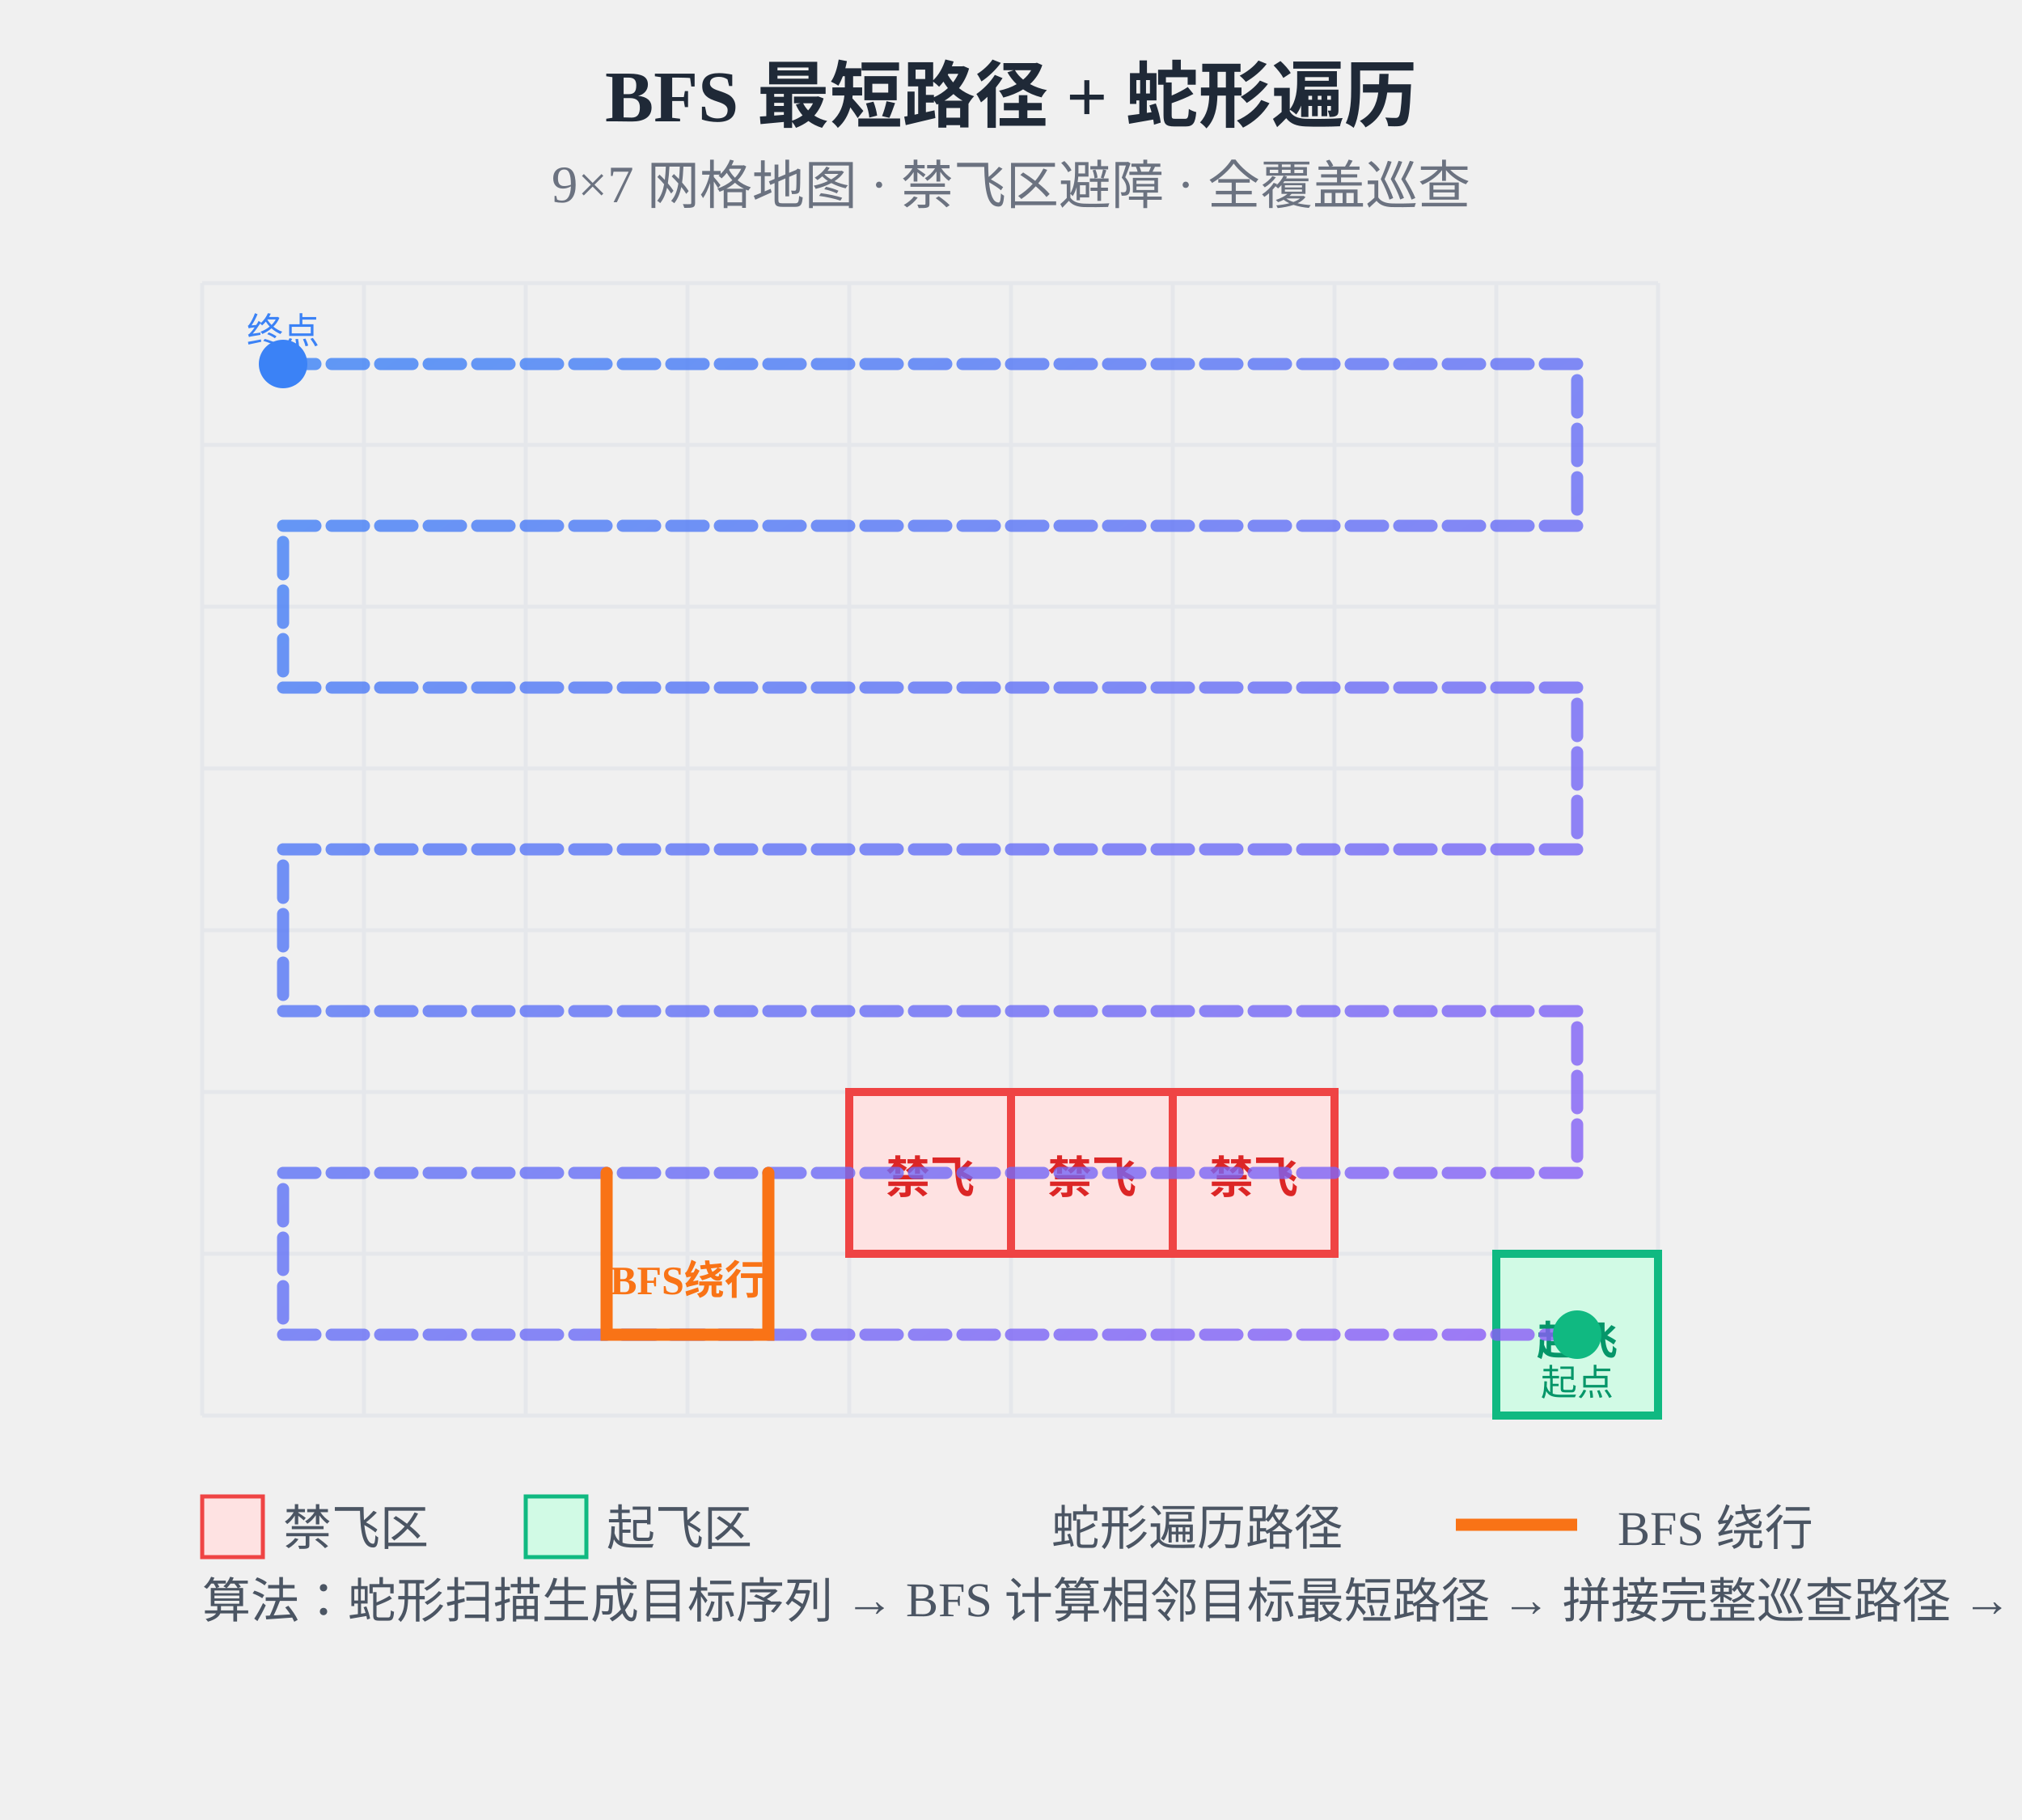
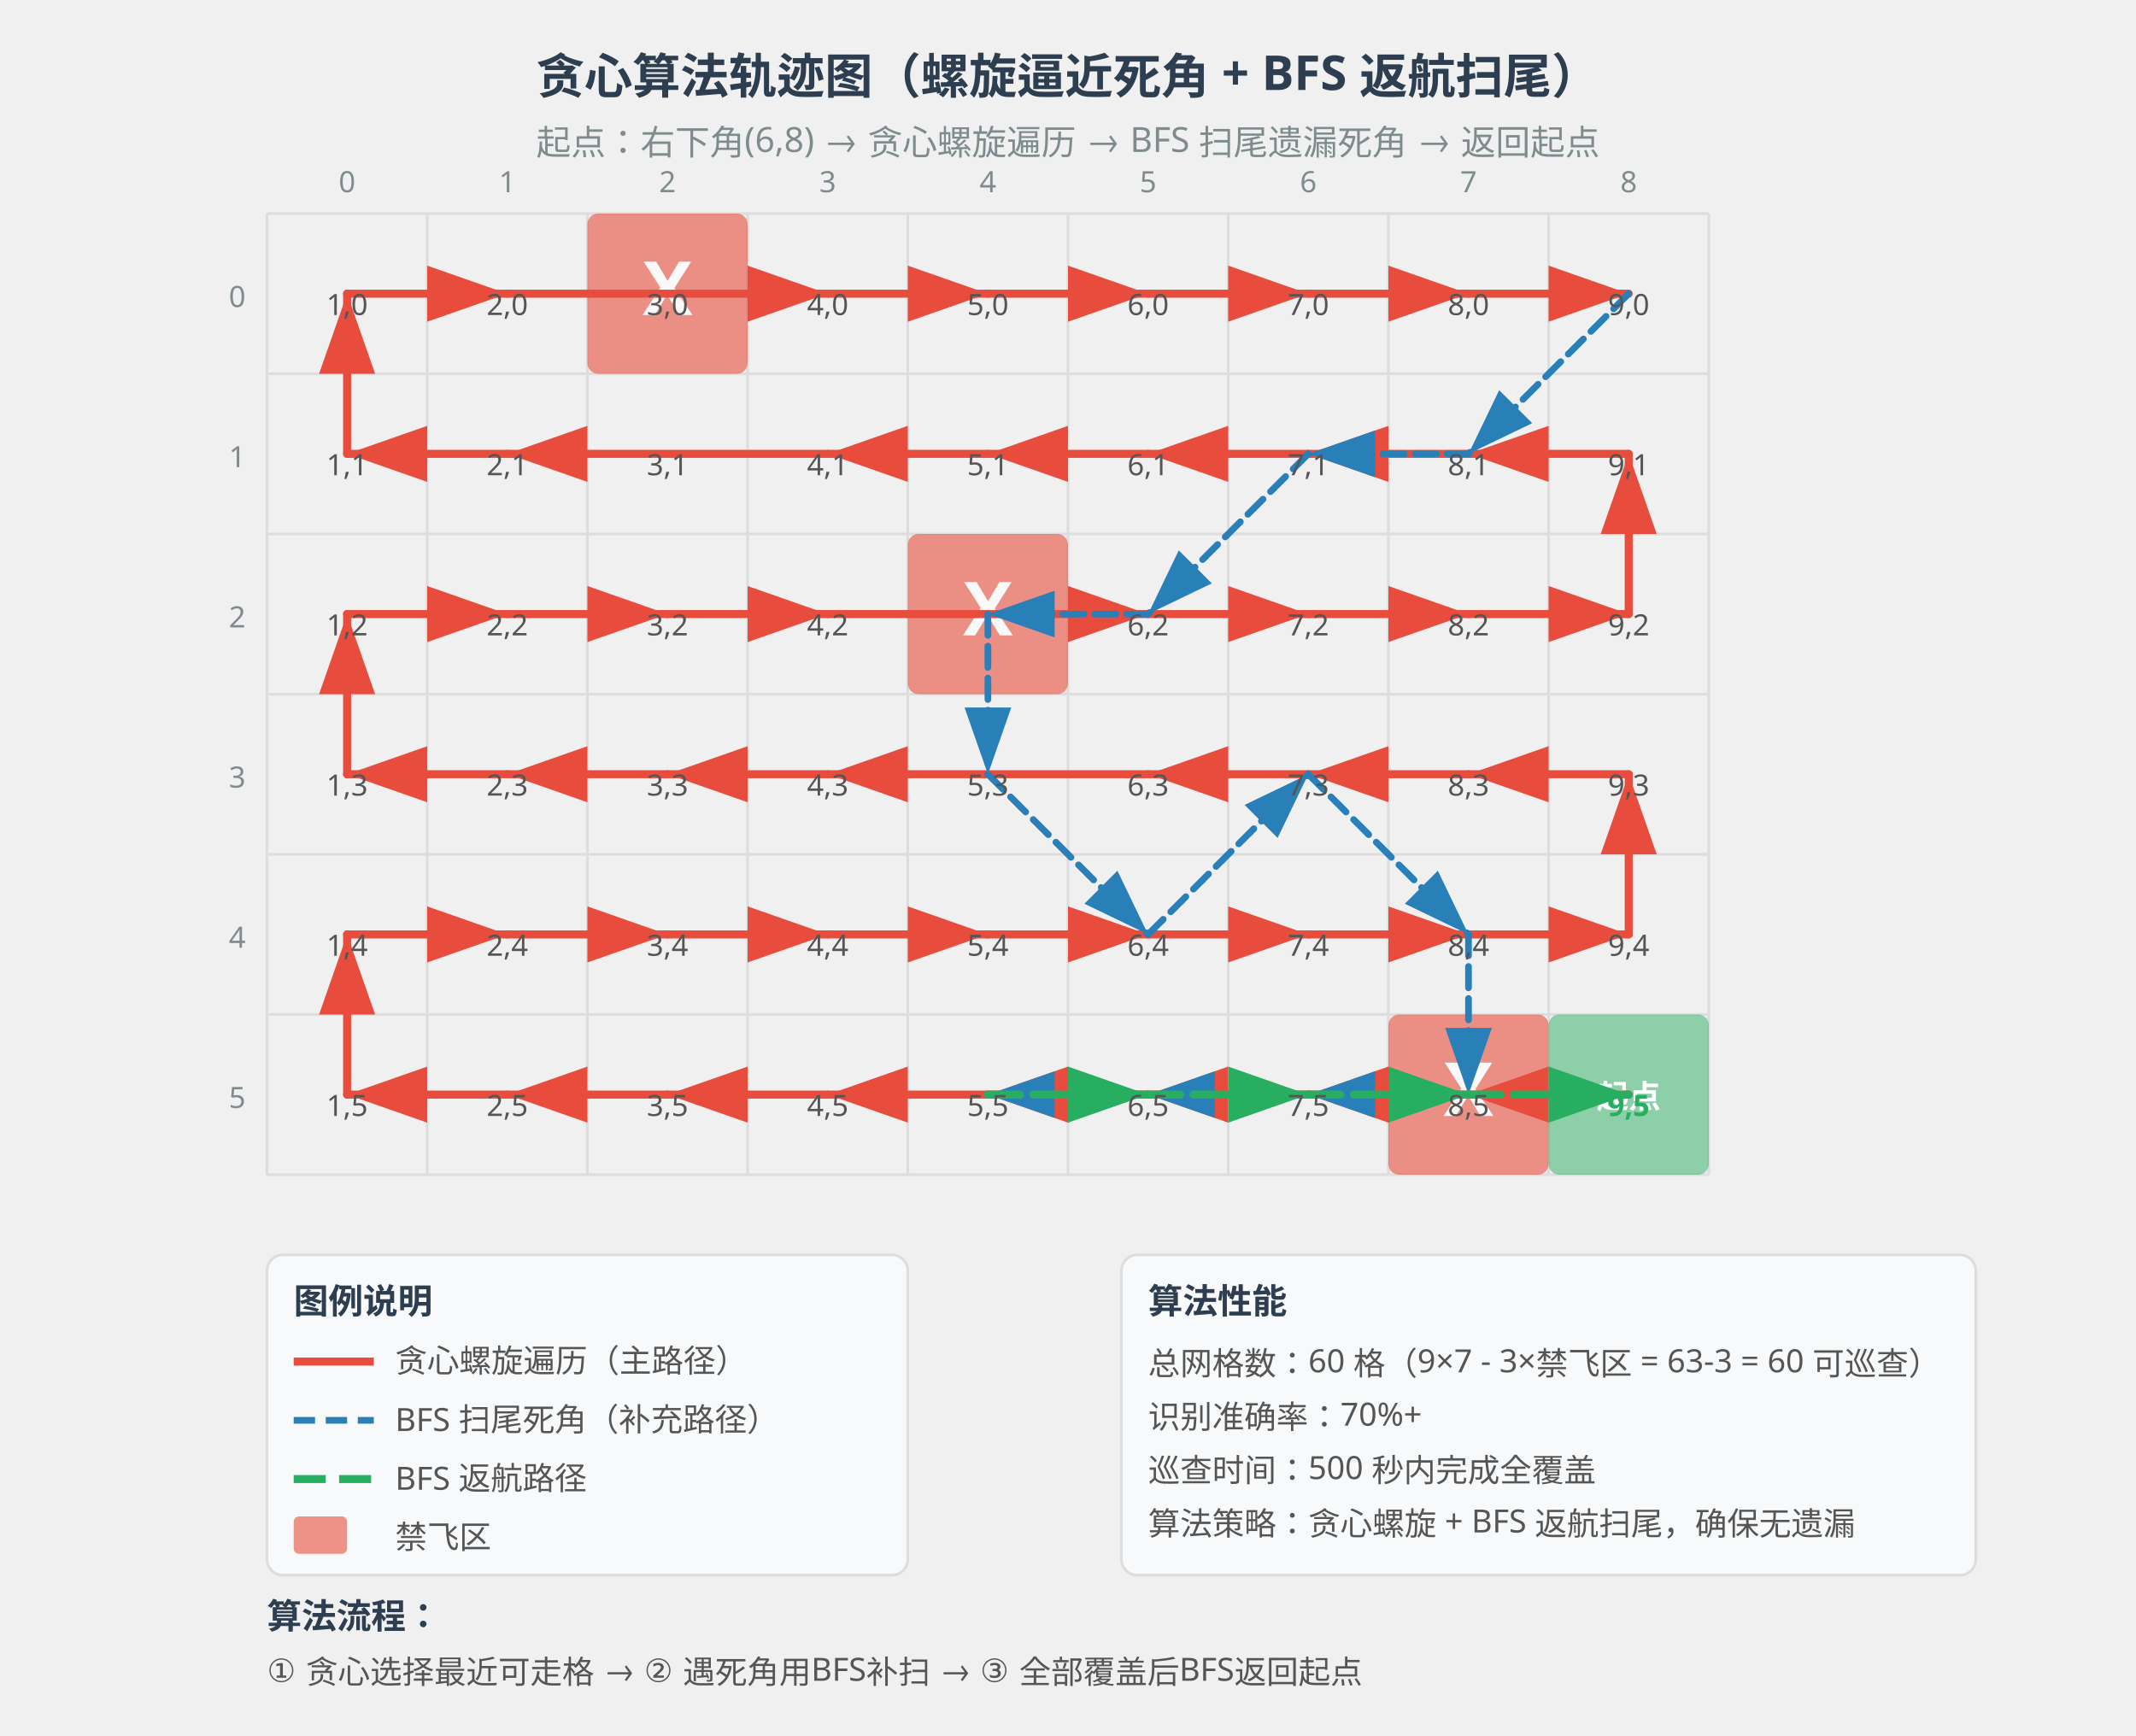
- <svg xmlns="http://www.w3.org/2000/svg" viewBox="0 0 500 450">
+ <svg xmlns="http://www.w3.org/2000/svg" viewBox="0 0 800 650" font-family="'Segoe UI','Helvetica Neue',sans-serif">
  <defs>
-     <linearGradient id="pathGrad" x1="0%" y1="0%" x2="100%" y2="100%">
-       <stop offset="0%" style="stop-color:#3B82F6;stop-opacity:1" />
-       <stop offset="100%" style="stop-color:#8B5CF6;stop-opacity:1" />
-     </linearGradient>
+     <marker id="arrowhead" markerWidth="10" markerHeight="7" refX="10" refY="3.5" orient="auto">
+       <polygon points="0 0, 10 3.5, 0 7" fill="#e74c3c" />
+     </marker>
+     <marker id="arrowhead-gray" markerWidth="10" markerHeight="7" refX="10" refY="3.5" orient="auto">
+       <polygon points="0 0, 10 3.5, 0 7" fill="#95a5a6" />
+     </marker>
+     <marker id="arrowhead-green" markerWidth="10" markerHeight="7" refX="10" refY="3.5" orient="auto">
+       <polygon points="0 0, 10 3.5, 0 7" fill="#27ae60" />
+     </marker>
+     <marker id="arrowhead-blue" markerWidth="10" markerHeight="7" refX="10" refY="3.5" orient="auto">
+       <polygon points="0 0, 10 3.5, 0 7" fill="#2980b9" />
+     </marker>
  </defs>
-   <text x="250" y="30" text-anchor="middle" fill="#1F2937" font-size="18" font-weight="bold">BFS 最短路径 + 蛇形遍历</text>
-   <text x="250" y="50" text-anchor="middle" fill="#6B7280" font-size="13">9×7 网格地图 · 禁飞区避障 · 全覆盖巡查</text>
-   <g transform="translate(50, 70)">
-     <g stroke="#E5E7EB" stroke-width="1">
-       <line x1="0" y1="0" x2="0" y2="280" />
-       <line x1="40" y1="0" x2="40" y2="280" />
-       <line x1="80" y1="0" x2="80" y2="280" />
-       <line x1="120" y1="0" x2="120" y2="280" />
-       <line x1="160" y1="0" x2="160" y2="280" />
-       <line x1="200" y1="0" x2="200" y2="280" />
-       <line x1="240" y1="0" x2="240" y2="280" />
-       <line x1="280" y1="0" x2="280" y2="280" />
-       <line x1="320" y1="0" x2="320" y2="280" />
-       <line x1="360" y1="0" x2="360" y2="280" />
-       <line x1="0" y1="0" x2="360" y2="0" />
-       <line x1="0" y1="40" x2="360" y2="40" />
-       <line x1="0" y1="80" x2="360" y2="80" />
-       <line x1="0" y1="120" x2="360" y2="120" />
-       <line x1="0" y1="160" x2="360" y2="160" />
-       <line x1="0" y1="200" x2="360" y2="200" />
-       <line x1="0" y1="240" x2="360" y2="240" />
-       <line x1="0" y1="280" x2="360" y2="280" />
-     </g>
-     <rect x="160" y="200" width="40" height="40" fill="#FEE2E2" stroke="#EF4444" stroke-width="2" />
-     <text x="180" y="225" text-anchor="middle" fill="#DC2626" font-size="11" font-weight="bold">禁飞</text>
-     <rect x="200" y="200" width="40" height="40" fill="#FEE2E2" stroke="#EF4444" stroke-width="2" />
-     <text x="220" y="225" text-anchor="middle" fill="#DC2626" font-size="11" font-weight="bold">禁飞</text>
-     <rect x="240" y="200" width="40" height="40" fill="#FEE2E2" stroke="#EF4444" stroke-width="2" />
-     <text x="260" y="225" text-anchor="middle" fill="#DC2626" font-size="11" font-weight="bold">禁飞</text>
-     <rect x="320" y="240" width="40" height="40" fill="#D1FAE5" stroke="#10B981" stroke-width="2" />
-     <text x="340" y="265" text-anchor="middle" fill="#059669" font-size="10" font-weight="bold">起飞</text>
-     <polyline points="340,260 300,260 260,260 220,260 180,260 140,260 100,260 60,260 20,260                        20,220 60,220 100,220 140,220 180,220 220,220 260,220 300,220 340,220                        340,180 300,180 260,180 220,180 180,180 140,180 100,180 60,180 20,180                        20,140 60,140 100,140 140,140 180,140 220,140 260,140 300,140 340,140                        340,100 300,100 260,100 220,100 180,100 140,100 100,100 60,100 20,100                        20,60 60,60 100,60 140,60 180,60 220,60 260,60 300,60 340,60                        340,20 300,20 260,20 220,20 180,20 140,20 100,20 60,20 20,20" fill="none" stroke="url(#pathGrad)" stroke-width="3" stroke-linecap="round" stroke-linejoin="round" stroke-dasharray="8,4" opacity="0.8" />
-     <path d="M 140,220 L 140,260 L 100,260 L 100,220" fill="none" stroke="#F97316" stroke-width="3" stroke-linecap="round" />
-     <text x="120" y="250" text-anchor="middle" fill="#F97316" font-size="10" font-weight="bold">BFS绕行</text>
-     <circle cx="340" cy="260" r="6" fill="#10B981" />
-     <text x="340" y="275" text-anchor="middle" fill="#059669" font-size="9">起点</text>
-     <circle cx="20" cy="20" r="6" fill="#3B82F6" />
-     <text x="20" y="15" text-anchor="middle" fill="#3B82F6" font-size="9">终点</text>
-   </g>
-   <g transform="translate(50, 370)">
-     <rect x="0" y="0" width="15" height="15" fill="#FEE2E2" stroke="#EF4444" stroke-width="1" />
-     <text x="20" y="12" fill="#4B5563" font-size="12">禁飞区</text>
-     <rect x="80" y="0" width="15" height="15" fill="#D1FAE5" stroke="#10B981" stroke-width="1" />
-     <text x="100" y="12" fill="#4B5563" font-size="12">起飞区</text>
-     <line x1="170" y1="7" x2="200" y2="7" stroke="url(#pathGrad)" stroke-width="3" stroke-dasharray="5,3" />
-     <text x="210" y="12" fill="#4B5563" font-size="12">蛇形遍历路径</text>
-     <line x1="310" y1="7" x2="340" y2="7" stroke="#F97316" stroke-width="3" />
-     <text x="350" y="12" fill="#4B5563" font-size="12">BFS 绕行</text>
-   </g>
-   <g transform="translate(50, 400)">
-     <text x="0" y="0" fill="#4B5563" font-size="12">算法：蛇形扫描生成目标序列 → BFS 计算相邻目标最短路径 → 拼接完整巡查路径 → 返回起点</text>
+   <text x="400" y="35" text-anchor="middle" font-size="18" font-weight="bold" fill="#2c3e50">贪心算法轨迹图（螺旋逼近死角 + BFS 返航扫尾）</text>
+   <text x="400" y="58" text-anchor="middle" font-size="13" fill="#7f8c8d">起点：右下角(6,8) → 贪心螺旋遍历 → BFS 扫尾遗漏死角 → 返回起点</text>
+   <g transform="translate(100,80)">
+     <g stroke="#ddd" stroke-width="1" fill="none">
+       <line x1="0" y1="0" x2="540" y2="0" />
+       <line x1="0" y1="60" x2="540" y2="60" />
+       <line x1="0" y1="120" x2="540" y2="120" />
+       <line x1="0" y1="180" x2="540" y2="180" />
+       <line x1="0" y1="240" x2="540" y2="240" />
+       <line x1="0" y1="300" x2="540" y2="300" />
+       <line x1="0" y1="360" x2="540" y2="360" />
+       <line x1="0" y1="0" x2="0" y2="360" />
+       <line x1="60" y1="0" x2="60" y2="360" />
+       <line x1="120" y1="0" x2="120" y2="360" />
+       <line x1="180" y1="0" x2="180" y2="360" />
+       <line x1="240" y1="0" x2="240" y2="360" />
+       <line x1="300" y1="0" x2="300" y2="360" />
+       <line x1="360" y1="0" x2="360" y2="360" />
+       <line x1="420" y1="0" x2="420" y2="360" />
+       <line x1="480" y1="0" x2="480" y2="360" />
+       <line x1="540" y1="0" x2="540" y2="360" />
+     </g>
+     <g fill="#e74c3c" opacity="0.6">
+       <rect x="120" y="0" width="60" height="60" rx="4" />
+       <text x="150" y="38" text-anchor="middle" font-size="28" fill="white" font-weight="bold">X</text>
+       <rect x="240" y="120" width="60" height="60" rx="4" />
+       <text x="270" y="158" text-anchor="middle" font-size="28" fill="white" font-weight="bold">X</text>
+       <rect x="420" y="300" width="60" height="60" rx="4" />
+       <text x="450" y="338" text-anchor="middle" font-size="28" fill="white" font-weight="bold">X</text>
+     </g>
+     <g>
+       <rect x="480" y="300" width="60" height="60" rx="4" fill="#27ae60" opacity="0.5" />
+       <text x="510" y="335" text-anchor="middle" font-size="12" fill="white" font-weight="bold">起点</text>
+     </g>
+     <g stroke="#e74c3c" stroke-width="3" fill="none" stroke-linecap="round" stroke-linejoin="round" marker-end="url(#arrowhead)">
+       <line x1="510" y1="330" x2="450" y2="330" />
+       <line x1="450" y1="330" x2="390" y2="330" />
+       <line x1="390" y1="330" x2="330" y2="330" />
+       <line x1="330" y1="330" x2="270" y2="330" />
+       <line x1="270" y1="330" x2="210" y2="330" />
+       <line x1="210" y1="330" x2="150" y2="330" />
+       <line x1="150" y1="330" x2="90" y2="330" />
+       <line x1="90" y1="330" x2="30" y2="330" />
+       <line x1="30" y1="330" x2="30" y2="270" />
+       <line x1="30" y1="270" x2="90" y2="270" />
+       <line x1="90" y1="270" x2="150" y2="270" />
+       <line x1="150" y1="270" x2="210" y2="270" />
+       <line x1="210" y1="270" x2="270" y2="270" />
+       <line x1="270" y1="270" x2="330" y2="270" />
+       <line x1="330" y1="270" x2="390" y2="270" />
+       <line x1="390" y1="270" x2="450" y2="270" />
+       <line x1="450" y1="270" x2="510" y2="270" />
+       <line x1="510" y1="270" x2="510" y2="210" />
+       <line x1="510" y1="210" x2="450" y2="210" />
+       <line x1="450" y1="210" x2="390" y2="210" />
+       <line x1="390" y1="210" x2="330" y2="210" />
+       <line x1="330" y1="210" x2="210" y2="210" />
+       <line x1="210" y1="210" x2="150" y2="210" />
+       <line x1="150" y1="210" x2="90" y2="210" />
+       <line x1="90" y1="210" x2="30" y2="210" />
+       <line x1="30" y1="210" x2="30" y2="150" />
+       <line x1="30" y1="150" x2="90" y2="150" />
+       <line x1="90" y1="150" x2="150" y2="150" />
+       <line x1="150" y1="150" x2="210" y2="150" />
+       <line x1="210" y1="150" x2="330" y2="150" />
+       <line x1="330" y1="150" x2="390" y2="150" />
+       <line x1="390" y1="150" x2="450" y2="150" />
+       <line x1="450" y1="150" x2="510" y2="150" />
+       <line x1="510" y1="150" x2="510" y2="90" />
+       <line x1="510" y1="90" x2="450" y2="90" />
+       <line x1="450" y1="90" x2="390" y2="90" />
+       <line x1="390" y1="90" x2="330" y2="90" />
+       <line x1="330" y1="90" x2="270" y2="90" />
+       <line x1="270" y1="90" x2="210" y2="90" />
+       <line x1="210" y1="90" x2="90" y2="90" />
+       <line x1="90" y1="90" x2="30" y2="90" />
+       <line x1="30" y1="90" x2="30" y2="30" />
+       <line x1="30" y1="30" x2="90" y2="30" />
+       <line x1="90" y1="30" x2="210" y2="30" />
+       <line x1="210" y1="30" x2="270" y2="30" />
+       <line x1="270" y1="30" x2="330" y2="30" />
+       <line x1="330" y1="30" x2="390" y2="30" />
+       <line x1="390" y1="30" x2="450" y2="30" />
+       <line x1="450" y1="30" x2="510" y2="30" />
+     </g>
+     <g stroke="#2980b9" stroke-width="2.5" fill="none" stroke-dasharray="8,4" stroke-linecap="round" stroke-linejoin="round" marker-end="url(#arrowhead-blue)">
+       <line x1="510" y1="30" x2="510" y2="30" opacity="0" />
+       <line x1="510" y1="30" x2="450" y2="90" />
+       <line x1="450" y1="90" x2="390" y2="90" />
+       <line x1="390" y1="90" x2="330" y2="150" />
+       <line x1="330" y1="150" x2="270" y2="150" />
+       <line x1="270" y1="150" x2="270" y2="210" />
+       <line x1="270" y1="210" x2="330" y2="270" />
+       <line x1="330" y1="270" x2="390" y2="210" />
+       <line x1="390" y1="210" x2="450" y2="270" />
+       <line x1="450" y1="270" x2="450" y2="330" />
+       <line x1="450" y1="330" x2="390" y2="330" />
+       <line x1="390" y1="330" x2="330" y2="330" />
+       <line x1="330" y1="330" x2="270" y2="330" />
+     </g>
+     <g stroke="#27ae60" stroke-width="3" fill="none" stroke-dasharray="12,5" stroke-linecap="round" marker-end="url(#arrowhead-green)">
+       <line x1="270" y1="330" x2="330" y2="330" />
+       <line x1="330" y1="330" x2="390" y2="330" />
+       <line x1="390" y1="330" x2="450" y2="330" />
+       <line x1="450" y1="330" x2="510" y2="330" />
+     </g>
+     <g font-size="11" fill="#555" text-anchor="middle">
+       <text x="30" y="38">1,0</text>
+       <text x="90" y="38">2,0</text>
+       <text x="150" y="38">3,0</text>
+       <text x="210" y="38">4,0</text>
+       <text x="270" y="38">5,0</text>
+       <text x="330" y="38">6,0</text>
+       <text x="390" y="38">7,0</text>
+       <text x="450" y="38">8,0</text>
+       <text x="510" y="38">9,0</text>
+       <text x="30" y="98">1,1</text>
+       <text x="90" y="98">2,1</text>
+       <text x="150" y="98">3,1</text>
+       <text x="210" y="98">4,1</text>
+       <text x="270" y="98">5,1</text>
+       <text x="330" y="98">6,1</text>
+       <text x="390" y="98">7,1</text>
+       <text x="450" y="98">8,1</text>
+       <text x="510" y="98">9,1</text>
+       <text x="30" y="158">1,2</text>
+       <text x="90" y="158">2,2</text>
+       <text x="150" y="158">3,2</text>
+       <text x="210" y="158">4,2</text>
+       <text x="330" y="158">6,2</text>
+       <text x="390" y="158">7,2</text>
+       <text x="450" y="158">8,2</text>
+       <text x="510" y="158">9,2</text>
+       <text x="30" y="218">1,3</text>
+       <text x="90" y="218">2,3</text>
+       <text x="150" y="218">3,3</text>
+       <text x="210" y="218">4,3</text>
+       <text x="270" y="218">5,3</text>
+       <text x="330" y="218">6,3</text>
+       <text x="390" y="218">7,3</text>
+       <text x="450" y="218">8,3</text>
+       <text x="510" y="218">9,3</text>
+       <text x="30" y="278">1,4</text>
+       <text x="90" y="278">2,4</text>
+       <text x="150" y="278">3,4</text>
+       <text x="210" y="278">4,4</text>
+       <text x="270" y="278">5,4</text>
+       <text x="330" y="278">6,4</text>
+       <text x="390" y="278">7,4</text>
+       <text x="450" y="278">8,4</text>
+       <text x="510" y="278">9,4</text>
+       <text x="30" y="338">1,5</text>
+       <text x="90" y="338">2,5</text>
+       <text x="150" y="338">3,5</text>
+       <text x="210" y="338">4,5</text>
+       <text x="270" y="338">5,5</text>
+       <text x="330" y="338">6,5</text>
+       <text x="390" y="338">7,5</text>
+       <text x="450" y="338">8,5</text>
+       <text x="510" y="338" fill="#27ae60" font-weight="bold">9,5</text>
+     </g>
+     <g font-size="11" fill="#7f8c8d" text-anchor="middle">
+       <text x="30" y="-8">0</text>
+       <text x="90" y="-8">1</text>
+       <text x="150" y="-8">2</text>
+       <text x="210" y="-8">3</text>
+       <text x="270" y="-8">4</text>
+       <text x="330" y="-8">5</text>
+       <text x="390" y="-8">6</text>
+       <text x="450" y="-8">7</text>
+       <text x="510" y="-8">8</text>
+     </g>
+     <g font-size="11" fill="#7f8c8d" text-anchor="end">
+       <text x="-8" y="35">0</text>
+       <text x="-8" y="95">1</text>
+       <text x="-8" y="155">2</text>
+       <text x="-8" y="215">3</text>
+       <text x="-8" y="275">4</text>
+       <text x="-8" y="335">5</text>
+     </g>
+   </g>
+   <g transform="translate(100,470)">
+     <rect x="0" y="0" width="240" height="120" rx="6" fill="#f8f9fa" stroke="#ddd" />
+     <text x="10" y="22" font-size="13" font-weight="bold" fill="#2c3e50">图例说明</text>
+     <line x1="10" y1="40" x2="40" y2="40" stroke="#e74c3c" stroke-width="3" />
+     <text x="48" y="44" font-size="12" fill="#555">贪心螺旋遍历（主路径）</text>
+     <line x1="10" y1="62" x2="40" y2="62" stroke="#2980b9" stroke-width="2.5" stroke-dasharray="8,4" />
+     <text x="48" y="66" font-size="12" fill="#555">BFS 扫尾死角（补充路径）</text>
+     <line x1="10" y1="84" x2="40" y2="84" stroke="#27ae60" stroke-width="3" stroke-dasharray="12,5" />
+     <text x="48" y="88" font-size="12" fill="#555">BFS 返航路径</text>
+     <rect x="10" y="98" width="20" height="14" rx="2" fill="#e74c3c" opacity="0.6" />
+     <text x="48" y="110" font-size="12" fill="#555">禁飞区</text>
+   </g>
+   <g transform="translate(420,470)">
+     <rect x="0" y="0" width="320" height="120" rx="6" fill="#f8f9fa" stroke="#ddd" />
+     <text x="10" y="22" font-size="13" font-weight="bold" fill="#2c3e50">算法性能</text>
+     <text x="10" y="45" font-size="12" fill="#555">总网格数：60 格（9×7 - 3×禁飞区 = 63-3 = 60 可巡查）</text>
+     <text x="10" y="65" font-size="12" fill="#555">识别准确率：70%+</text>
+     <text x="10" y="85" font-size="12" fill="#555">巡查时间：500 秒内完成全覆盖</text>
+     <text x="10" y="105" font-size="12" fill="#555">算法策略：贪心螺旋 + BFS 返航扫尾，确保无遗漏</text>
+   </g>
+   <g transform="translate(100,610)">
+     <text x="0" y="0" font-size="13" font-weight="bold" fill="#2c3e50">算法流程：</text>
+     <text x="0" y="20" font-size="12" fill="#555">① 贪心选择最近可走格 → ② 遇死角用BFS补扫 → ③ 全部覆盖后BFS返回起点</text>
  </g>
</svg>
